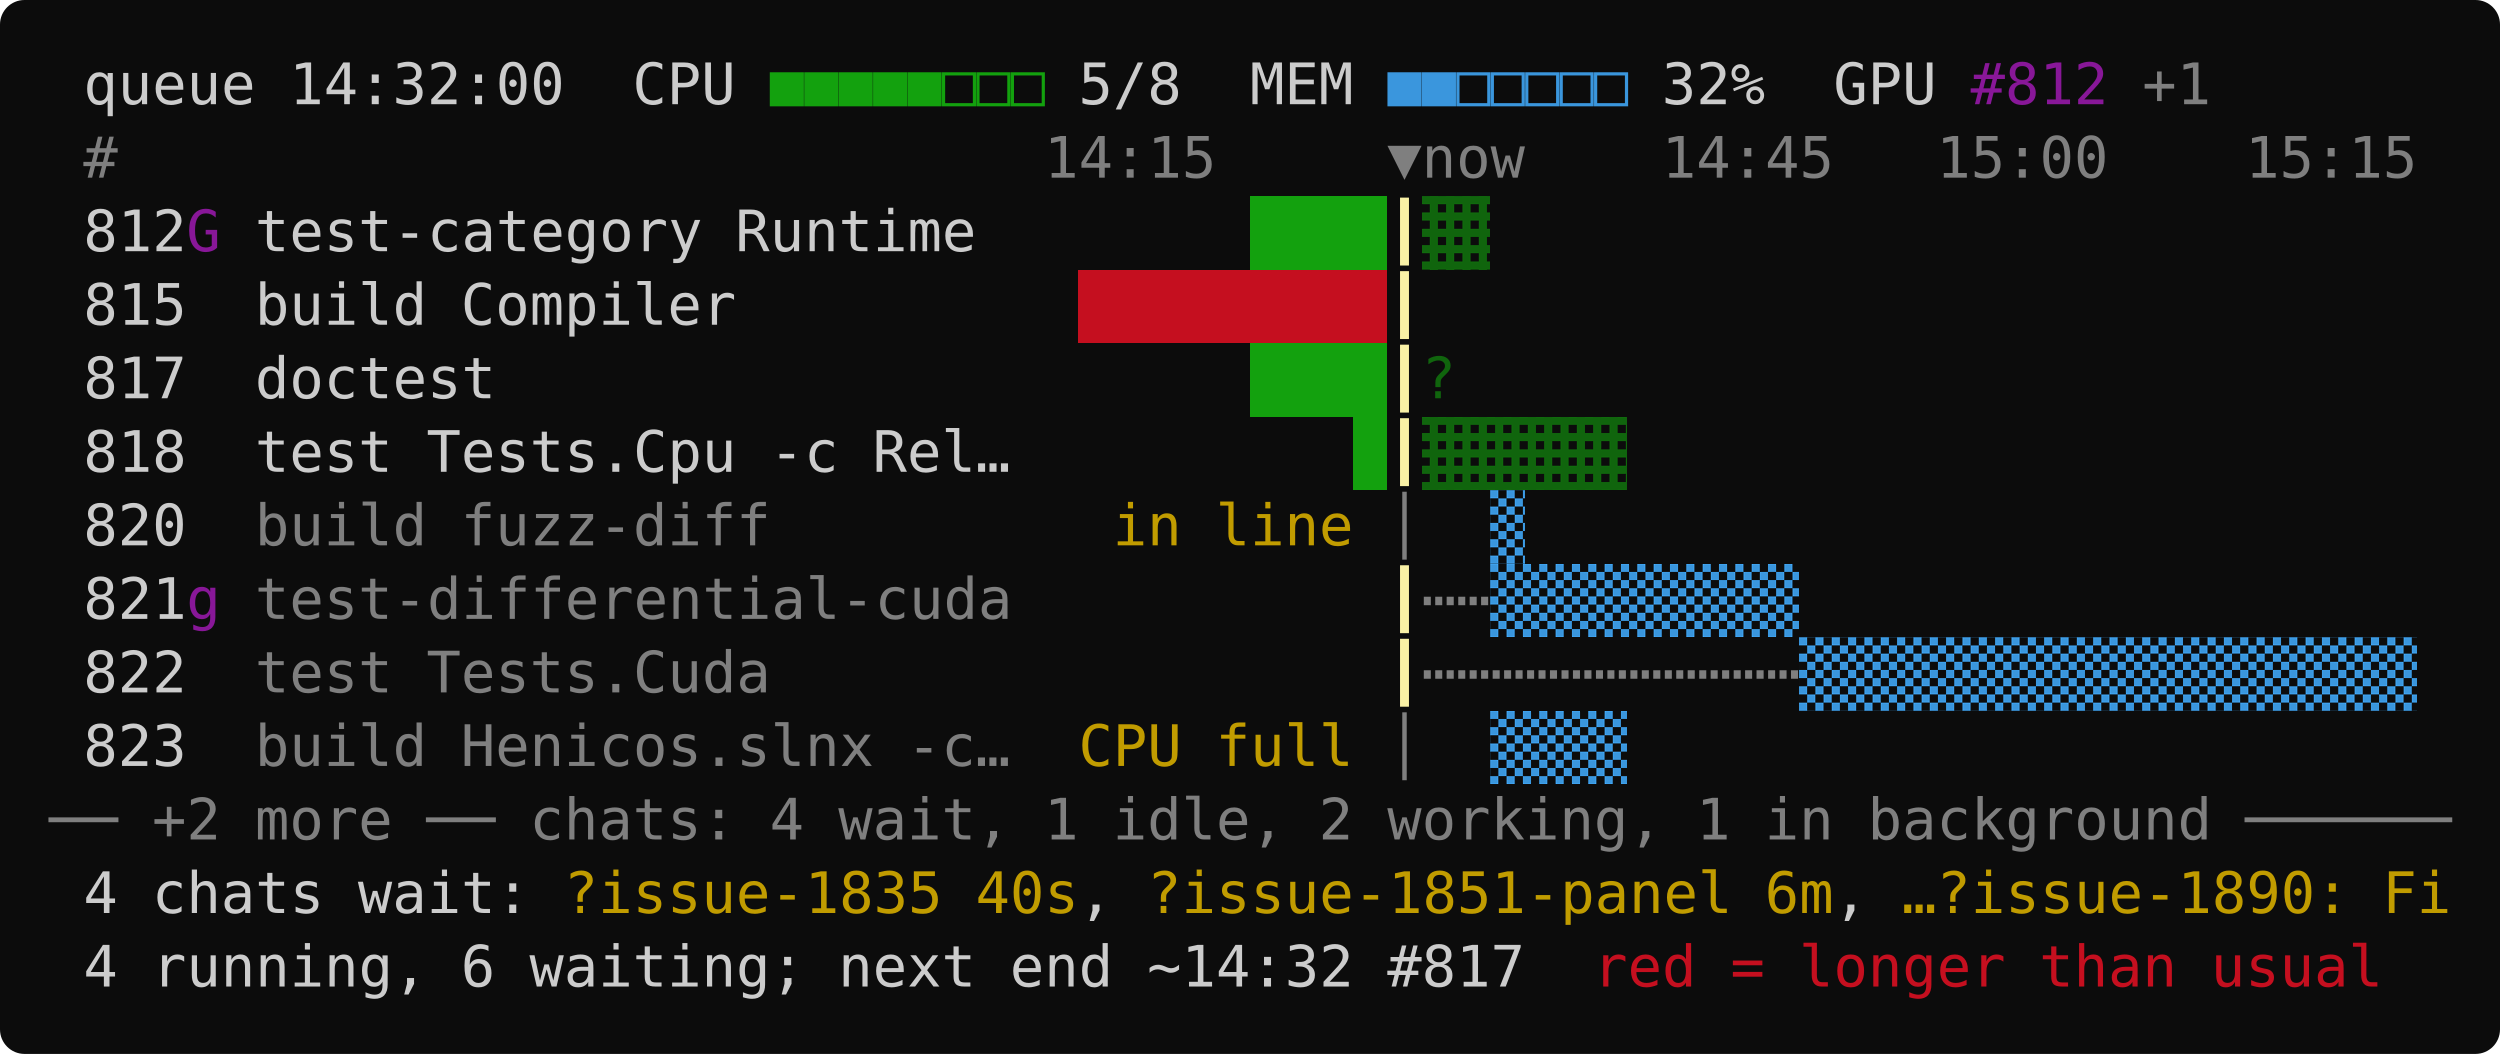
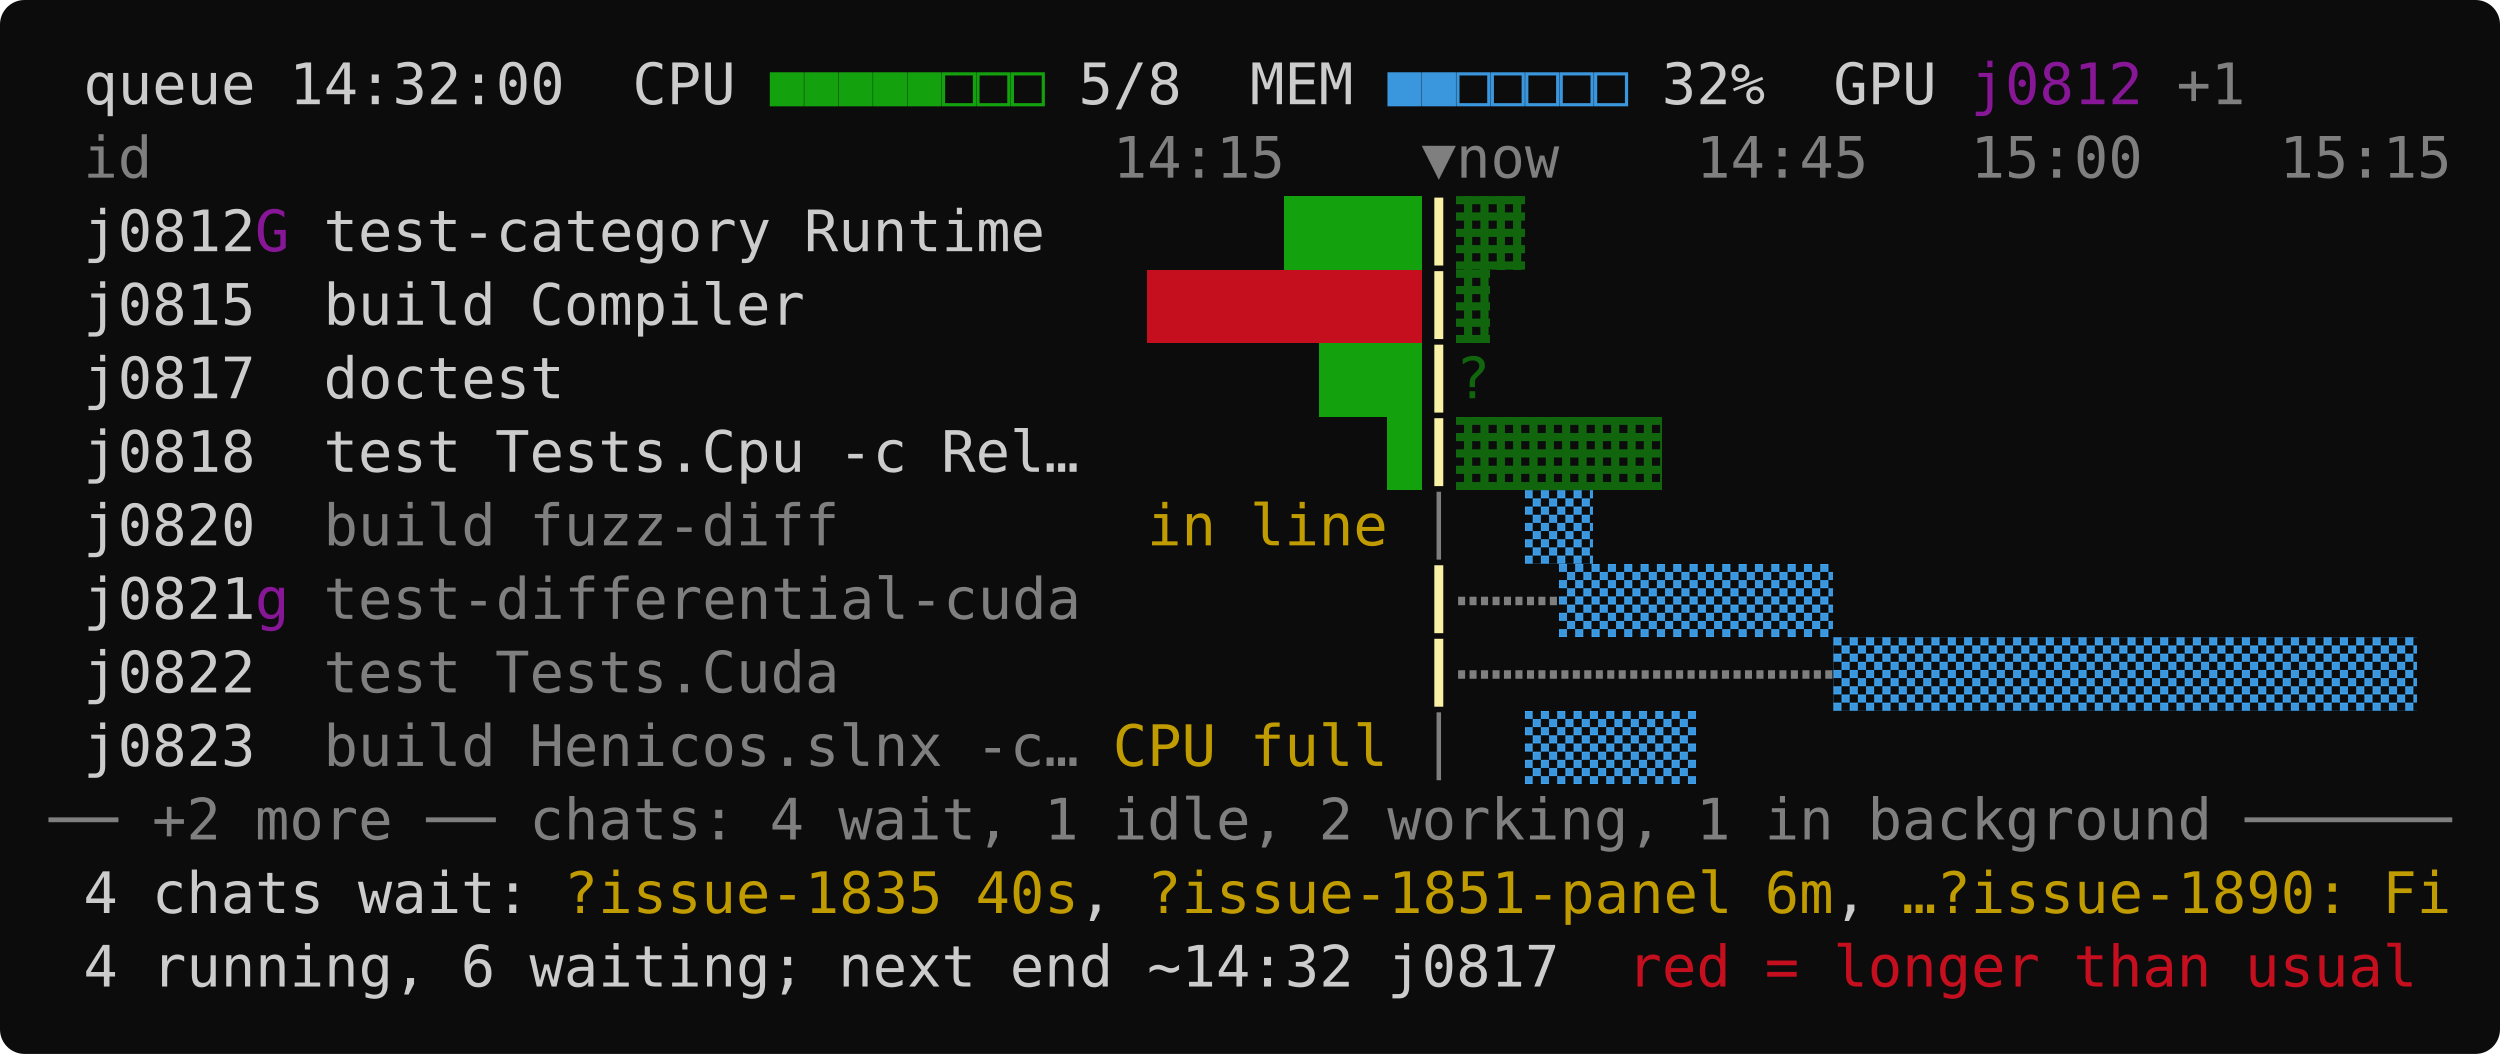
<svg xmlns="http://www.w3.org/2000/svg" width="612" height="258" viewBox="0 0 612 258">
  <defs>
-     <pattern id="shade0" x="348" y="48" width="4" height="4" patternUnits="userSpaceOnUse" fill="#13a10e" fill-opacity="0.6">
+     <pattern id="shade0" x="356.4" y="48" width="4" height="4" patternUnits="userSpaceOnUse" fill="#13a10e" fill-opacity="0.6">
      <rect x="0" y="0" width="2" height="2" />
      <rect x="2" y="2" width="2" height="2" />
      <rect x="2" y="0" width="2" height="2" />
    </pattern>
-     <pattern id="shade1" x="348" y="102" width="4" height="4" patternUnits="userSpaceOnUse" fill="#13a10e" fill-opacity="0.6">
+     <pattern id="shade1" x="356.4" y="66" width="4" height="4" patternUnits="userSpaceOnUse" fill="#13a10e" fill-opacity="0.6">
      <rect x="0" y="0" width="2" height="2" />
      <rect x="2" y="2" width="2" height="2" />
      <rect x="2" y="0" width="2" height="2" />
    </pattern>
-     <pattern id="shade2" x="364.8" y="120" width="4" height="4" patternUnits="userSpaceOnUse" fill="#3a96dd">
+     <pattern id="shade2" x="356.4" y="102" width="4" height="4" patternUnits="userSpaceOnUse" fill="#13a10e" fill-opacity="0.6">
+       <rect x="0" y="0" width="2" height="2" />
+       <rect x="2" y="2" width="2" height="2" />
+       <rect x="2" y="0" width="2" height="2" />
+     </pattern>
+     <pattern id="shade3" x="373.2" y="120" width="4" height="4" patternUnits="userSpaceOnUse" fill="#3a96dd">
      <rect x="0" y="0" width="2" height="2" />
      <rect x="2" y="2" width="2" height="2" />
    </pattern>
-     <pattern id="shade3" x="364.8" y="138" width="4" height="4" patternUnits="userSpaceOnUse" fill="#3a96dd">
+     <pattern id="shade4" x="381.6" y="138" width="4" height="4" patternUnits="userSpaceOnUse" fill="#3a96dd">
      <rect x="0" y="0" width="2" height="2" />
      <rect x="2" y="2" width="2" height="2" />
    </pattern>
-     <pattern id="shade4" x="440.4" y="156" width="4" height="4" patternUnits="userSpaceOnUse" fill="#3a96dd">
+     <pattern id="shade5" x="448.8" y="156" width="4" height="4" patternUnits="userSpaceOnUse" fill="#3a96dd">
      <rect x="0" y="0" width="2" height="2" />
      <rect x="2" y="2" width="2" height="2" />
    </pattern>
-     <pattern id="shade5" x="364.8" y="174" width="4" height="4" patternUnits="userSpaceOnUse" fill="#3a96dd">
+     <pattern id="shade6" x="373.2" y="174" width="4" height="4" patternUnits="userSpaceOnUse" fill="#3a96dd">
      <rect x="0" y="0" width="2" height="2" />
      <rect x="2" y="2" width="2" height="2" />
    </pattern>
  </defs>
  <rect width="100%" height="100%" rx="6" fill="#0c0c0c" />
  <g shape-rendering="crispEdges">
-     <rect x="306" y="48" width="33.6" height="18" fill="#13a10e" />
-     <rect x="348" y="48" width="16.8" height="18" fill="url(#shade0)" />
-     <rect x="264" y="66" width="75.6" height="18" fill="#c50f1f" />
-     <rect x="306" y="84" width="33.6" height="18" fill="#13a10e" />
-     <rect x="331.2" y="102" width="8.4" height="18" fill="#13a10e" />
-     <rect x="348" y="102" width="50.4" height="18" fill="url(#shade1)" />
-     <rect x="364.8" y="120" width="8.4" height="18" fill="url(#shade2)" />
-     <rect x="364.8" y="138" width="75.6" height="18" fill="url(#shade3)" />
-     <rect x="440.4" y="156" width="151.2" height="18" fill="url(#shade4)" />
-     <rect x="364.8" y="174" width="33.6" height="18" fill="url(#shade5)" />
+     <rect x="314.4" y="48" width="33.6" height="18" fill="#13a10e" />
+     <rect x="356.4" y="48" width="16.8" height="18" fill="url(#shade0)" />
+     <rect x="280.8" y="66" width="67.2" height="18" fill="#c50f1f" />
+     <rect x="356.4" y="66" width="8.4" height="18" fill="url(#shade1)" />
+     <rect x="322.8" y="84" width="25.2" height="18" fill="#13a10e" />
+     <rect x="339.6" y="102" width="8.4" height="18" fill="#13a10e" />
+     <rect x="356.4" y="102" width="50.4" height="18" fill="url(#shade2)" />
+     <rect x="373.2" y="120" width="16.8" height="18" fill="url(#shade3)" />
+     <rect x="381.6" y="138" width="67.2" height="18" fill="url(#shade4)" />
+     <rect x="448.8" y="156" width="142.8" height="18" fill="url(#shade5)" />
+     <rect x="373.2" y="174" width="42" height="18" fill="url(#shade6)" />
  </g>
  <g font-family="'Cascadia Mono', 'Cascadia Code', Consolas, ui-monospace, SFMono-Regular, Menlo, 'DejaVu Sans Mono', monospace" font-size="14">
    <text y="25.5">
      <tspan x="20.4" textLength="42" lengthAdjust="spacingAndGlyphs" fill="#cccccc">queue</tspan>
      <tspan x="70.8" textLength="67.2" lengthAdjust="spacingAndGlyphs" fill="#cccccc">14:32:00</tspan>
      <tspan x="154.8" textLength="25.2" lengthAdjust="spacingAndGlyphs" fill="#cccccc">CPU</tspan>
      <tspan x="188.4" textLength="67.2" lengthAdjust="spacingAndGlyphs" fill="#13a10e">■■■■■□□□</tspan>
      <tspan x="264" textLength="25.2" lengthAdjust="spacingAndGlyphs" fill="#cccccc">5/8</tspan>
      <tspan x="306" textLength="25.2" lengthAdjust="spacingAndGlyphs" fill="#cccccc">MEM</tspan>
      <tspan x="339.6" textLength="58.8" lengthAdjust="spacingAndGlyphs" fill="#3a96dd">■■□□□□□</tspan>
      <tspan x="406.8" textLength="25.2" lengthAdjust="spacingAndGlyphs" fill="#cccccc">32%</tspan>
      <tspan x="448.8" textLength="25.2" lengthAdjust="spacingAndGlyphs" fill="#cccccc">GPU</tspan>
-       <tspan x="482.4" textLength="33.6" lengthAdjust="spacingAndGlyphs" fill="#881798">#812</tspan>
-       <tspan x="524.4" textLength="16.8" lengthAdjust="spacingAndGlyphs" fill="#cccccc" fill-opacity="0.6">+1</tspan>
+       <tspan x="482.4" textLength="42" lengthAdjust="spacingAndGlyphs" fill="#881798">j0812</tspan>
+       <tspan x="532.8" textLength="16.8" lengthAdjust="spacingAndGlyphs" fill="#cccccc" fill-opacity="0.6">+1</tspan>
    </text>
    <text y="43.5">
-       <tspan x="20.4" textLength="8.4" lengthAdjust="spacingAndGlyphs" fill="#cccccc" fill-opacity="0.6">#</tspan>
-       <tspan x="255.6" textLength="42" lengthAdjust="spacingAndGlyphs" fill="#cccccc" fill-opacity="0.6">14:15</tspan>
-       <tspan x="339.6" textLength="33.6" lengthAdjust="spacingAndGlyphs" fill="#cccccc" fill-opacity="0.6">▼now</tspan>
-       <tspan x="406.8" textLength="42" lengthAdjust="spacingAndGlyphs" fill="#cccccc" fill-opacity="0.6">14:45</tspan>
-       <tspan x="474" textLength="42" lengthAdjust="spacingAndGlyphs" fill="#cccccc" fill-opacity="0.6">15:00</tspan>
-       <tspan x="549.6" textLength="42" lengthAdjust="spacingAndGlyphs" fill="#cccccc" fill-opacity="0.6">15:15</tspan>
+       <tspan x="20.4" textLength="16.8" lengthAdjust="spacingAndGlyphs" fill="#cccccc" fill-opacity="0.6">id</tspan>
+       <tspan x="272.4" textLength="42" lengthAdjust="spacingAndGlyphs" fill="#cccccc" fill-opacity="0.6">14:15</tspan>
+       <tspan x="348" textLength="33.6" lengthAdjust="spacingAndGlyphs" fill="#cccccc" fill-opacity="0.6">▼now</tspan>
+       <tspan x="415.2" textLength="42" lengthAdjust="spacingAndGlyphs" fill="#cccccc" fill-opacity="0.6">14:45</tspan>
+       <tspan x="482.4" textLength="42" lengthAdjust="spacingAndGlyphs" fill="#cccccc" fill-opacity="0.6">15:00</tspan>
+       <tspan x="558" textLength="42" lengthAdjust="spacingAndGlyphs" fill="#cccccc" fill-opacity="0.6">15:15</tspan>
    </text>
    <text y="61.5">
-       <tspan x="20.4" textLength="25.2" lengthAdjust="spacingAndGlyphs" fill="#cccccc">812</tspan>
-       <tspan x="45.6" textLength="8.4" lengthAdjust="spacingAndGlyphs" fill="#881798">G</tspan>
-       <tspan x="62.4" textLength="109.2" lengthAdjust="spacingAndGlyphs" fill="#cccccc">test-category</tspan>
-       <tspan x="180" textLength="58.8" lengthAdjust="spacingAndGlyphs" fill="#cccccc">Runtime</tspan>
-       <tspan x="339.6" textLength="8.4" lengthAdjust="spacingAndGlyphs" fill="#f9f1a5">┃</tspan>
+       <tspan x="20.4" textLength="42" lengthAdjust="spacingAndGlyphs" fill="#cccccc">j0812</tspan>
+       <tspan x="62.4" textLength="8.4" lengthAdjust="spacingAndGlyphs" fill="#881798">G</tspan>
+       <tspan x="79.2" textLength="109.2" lengthAdjust="spacingAndGlyphs" fill="#cccccc">test-category</tspan>
+       <tspan x="196.8" textLength="58.8" lengthAdjust="spacingAndGlyphs" fill="#cccccc">Runtime</tspan>
+       <tspan x="348" textLength="8.4" lengthAdjust="spacingAndGlyphs" fill="#f9f1a5">┃</tspan>
    </text>
    <text y="79.5">
-       <tspan x="20.4" textLength="25.2" lengthAdjust="spacingAndGlyphs" fill="#cccccc">815</tspan>
-       <tspan x="62.4" textLength="42" lengthAdjust="spacingAndGlyphs" fill="#cccccc">build</tspan>
-       <tspan x="112.8" textLength="67.2" lengthAdjust="spacingAndGlyphs" fill="#cccccc">Compiler</tspan>
-       <tspan x="339.6" textLength="8.4" lengthAdjust="spacingAndGlyphs" fill="#f9f1a5">┃</tspan>
+       <tspan x="20.4" textLength="42" lengthAdjust="spacingAndGlyphs" fill="#cccccc">j0815</tspan>
+       <tspan x="79.2" textLength="42" lengthAdjust="spacingAndGlyphs" fill="#cccccc">build</tspan>
+       <tspan x="129.6" textLength="67.2" lengthAdjust="spacingAndGlyphs" fill="#cccccc">Compiler</tspan>
+       <tspan x="348" textLength="8.4" lengthAdjust="spacingAndGlyphs" fill="#f9f1a5">┃</tspan>
    </text>
    <text y="97.5">
-       <tspan x="20.4" textLength="25.2" lengthAdjust="spacingAndGlyphs" fill="#cccccc">817</tspan>
-       <tspan x="62.4" textLength="58.8" lengthAdjust="spacingAndGlyphs" fill="#cccccc">doctest</tspan>
-       <tspan x="339.6" textLength="8.4" lengthAdjust="spacingAndGlyphs" fill="#f9f1a5">┃</tspan>
-       <tspan x="348" textLength="8.4" lengthAdjust="spacingAndGlyphs" fill="#13a10e" fill-opacity="0.6">?</tspan>
+       <tspan x="20.4" textLength="42" lengthAdjust="spacingAndGlyphs" fill="#cccccc">j0817</tspan>
+       <tspan x="79.2" textLength="58.8" lengthAdjust="spacingAndGlyphs" fill="#cccccc">doctest</tspan>
+       <tspan x="348" textLength="8.4" lengthAdjust="spacingAndGlyphs" fill="#f9f1a5">┃</tspan>
+       <tspan x="356.4" textLength="8.4" lengthAdjust="spacingAndGlyphs" fill="#13a10e" fill-opacity="0.6">?</tspan>
    </text>
    <text y="115.5">
-       <tspan x="20.4" textLength="25.2" lengthAdjust="spacingAndGlyphs" fill="#cccccc">818</tspan>
-       <tspan x="62.4" textLength="33.6" lengthAdjust="spacingAndGlyphs" fill="#cccccc">test</tspan>
-       <tspan x="104.4" textLength="75.6" lengthAdjust="spacingAndGlyphs" fill="#cccccc">Tests.Cpu</tspan>
-       <tspan x="188.4" textLength="16.8" lengthAdjust="spacingAndGlyphs" fill="#cccccc">-c</tspan>
-       <tspan x="213.6" textLength="33.6" lengthAdjust="spacingAndGlyphs" fill="#cccccc">Rel…</tspan>
-       <tspan x="339.6" textLength="8.4" lengthAdjust="spacingAndGlyphs" fill="#f9f1a5">┃</tspan>
+       <tspan x="20.4" textLength="42" lengthAdjust="spacingAndGlyphs" fill="#cccccc">j0818</tspan>
+       <tspan x="79.2" textLength="33.6" lengthAdjust="spacingAndGlyphs" fill="#cccccc">test</tspan>
+       <tspan x="121.2" textLength="75.6" lengthAdjust="spacingAndGlyphs" fill="#cccccc">Tests.Cpu</tspan>
+       <tspan x="205.2" textLength="16.8" lengthAdjust="spacingAndGlyphs" fill="#cccccc">-c</tspan>
+       <tspan x="230.4" textLength="33.6" lengthAdjust="spacingAndGlyphs" fill="#cccccc">Rel…</tspan>
+       <tspan x="348" textLength="8.4" lengthAdjust="spacingAndGlyphs" fill="#f9f1a5">┃</tspan>
    </text>
    <text y="133.5">
-       <tspan x="20.4" textLength="25.2" lengthAdjust="spacingAndGlyphs" fill="#cccccc">820</tspan>
-       <tspan x="62.4" textLength="42" lengthAdjust="spacingAndGlyphs" fill="#cccccc" fill-opacity="0.6">build</tspan>
-       <tspan x="112.8" textLength="75.6" lengthAdjust="spacingAndGlyphs" fill="#cccccc" fill-opacity="0.6">fuzz-diff</tspan>
-       <tspan x="272.4" textLength="16.8" lengthAdjust="spacingAndGlyphs" fill="#c19c00">in</tspan>
-       <tspan x="297.6" textLength="33.6" lengthAdjust="spacingAndGlyphs" fill="#c19c00">line</tspan>
-       <tspan x="339.6" textLength="8.4" lengthAdjust="spacingAndGlyphs" fill="#cccccc" fill-opacity="0.6">│</tspan>
+       <tspan x="20.4" textLength="42" lengthAdjust="spacingAndGlyphs" fill="#cccccc">j0820</tspan>
+       <tspan x="79.2" textLength="42" lengthAdjust="spacingAndGlyphs" fill="#cccccc" fill-opacity="0.6">build</tspan>
+       <tspan x="129.6" textLength="75.6" lengthAdjust="spacingAndGlyphs" fill="#cccccc" fill-opacity="0.6">fuzz-diff</tspan>
+       <tspan x="280.8" textLength="16.8" lengthAdjust="spacingAndGlyphs" fill="#c19c00">in</tspan>
+       <tspan x="306" textLength="33.6" lengthAdjust="spacingAndGlyphs" fill="#c19c00">line</tspan>
+       <tspan x="348" textLength="8.4" lengthAdjust="spacingAndGlyphs" fill="#cccccc" fill-opacity="0.6">│</tspan>
    </text>
    <text y="151.5">
-       <tspan x="20.4" textLength="25.2" lengthAdjust="spacingAndGlyphs" fill="#cccccc">821</tspan>
-       <tspan x="45.6" textLength="8.4" lengthAdjust="spacingAndGlyphs" fill="#881798">g</tspan>
-       <tspan x="62.4" textLength="184.8" lengthAdjust="spacingAndGlyphs" fill="#cccccc" fill-opacity="0.6">test-differential-cuda</tspan>
-       <tspan x="339.6" textLength="8.4" lengthAdjust="spacingAndGlyphs" fill="#f9f1a5">┃</tspan>
-       <tspan x="348" textLength="16.8" lengthAdjust="spacingAndGlyphs" fill="#cccccc" fill-opacity="0.6">⋯⋯</tspan>
+       <tspan x="20.4" textLength="42" lengthAdjust="spacingAndGlyphs" fill="#cccccc">j0821</tspan>
+       <tspan x="62.4" textLength="8.4" lengthAdjust="spacingAndGlyphs" fill="#881798">g</tspan>
+       <tspan x="79.2" textLength="184.8" lengthAdjust="spacingAndGlyphs" fill="#cccccc" fill-opacity="0.6">test-differential-cuda</tspan>
+       <tspan x="348" textLength="8.4" lengthAdjust="spacingAndGlyphs" fill="#f9f1a5">┃</tspan>
+       <tspan x="356.4" textLength="25.2" lengthAdjust="spacingAndGlyphs" fill="#cccccc" fill-opacity="0.6">⋯⋯⋯</tspan>
    </text>
    <text y="169.5">
-       <tspan x="20.4" textLength="25.2" lengthAdjust="spacingAndGlyphs" fill="#cccccc">822</tspan>
-       <tspan x="62.4" textLength="33.6" lengthAdjust="spacingAndGlyphs" fill="#cccccc" fill-opacity="0.6">test</tspan>
-       <tspan x="104.4" textLength="84" lengthAdjust="spacingAndGlyphs" fill="#cccccc" fill-opacity="0.6">Tests.Cuda</tspan>
-       <tspan x="339.6" textLength="8.4" lengthAdjust="spacingAndGlyphs" fill="#f9f1a5">┃</tspan>
-       <tspan x="348" textLength="92.4" lengthAdjust="spacingAndGlyphs" fill="#cccccc" fill-opacity="0.6">⋯⋯⋯⋯⋯⋯⋯⋯⋯⋯⋯</tspan>
+       <tspan x="20.4" textLength="42" lengthAdjust="spacingAndGlyphs" fill="#cccccc">j0822</tspan>
+       <tspan x="79.2" textLength="33.6" lengthAdjust="spacingAndGlyphs" fill="#cccccc" fill-opacity="0.6">test</tspan>
+       <tspan x="121.2" textLength="84" lengthAdjust="spacingAndGlyphs" fill="#cccccc" fill-opacity="0.6">Tests.Cuda</tspan>
+       <tspan x="348" textLength="8.4" lengthAdjust="spacingAndGlyphs" fill="#f9f1a5">┃</tspan>
+       <tspan x="356.4" textLength="92.4" lengthAdjust="spacingAndGlyphs" fill="#cccccc" fill-opacity="0.6">⋯⋯⋯⋯⋯⋯⋯⋯⋯⋯⋯</tspan>
    </text>
    <text y="187.5">
-       <tspan x="20.4" textLength="25.2" lengthAdjust="spacingAndGlyphs" fill="#cccccc">823</tspan>
-       <tspan x="62.4" textLength="42" lengthAdjust="spacingAndGlyphs" fill="#cccccc" fill-opacity="0.6">build</tspan>
-       <tspan x="112.8" textLength="100.8" lengthAdjust="spacingAndGlyphs" fill="#cccccc" fill-opacity="0.6">Henicos.slnx</tspan>
-       <tspan x="222" textLength="25.2" lengthAdjust="spacingAndGlyphs" fill="#cccccc" fill-opacity="0.6">-c…</tspan>
-       <tspan x="264" textLength="25.2" lengthAdjust="spacingAndGlyphs" fill="#c19c00">CPU</tspan>
-       <tspan x="297.6" textLength="33.6" lengthAdjust="spacingAndGlyphs" fill="#c19c00">full</tspan>
-       <tspan x="339.6" textLength="8.4" lengthAdjust="spacingAndGlyphs" fill="#cccccc" fill-opacity="0.6">│</tspan>
+       <tspan x="20.4" textLength="42" lengthAdjust="spacingAndGlyphs" fill="#cccccc">j0823</tspan>
+       <tspan x="79.2" textLength="42" lengthAdjust="spacingAndGlyphs" fill="#cccccc" fill-opacity="0.6">build</tspan>
+       <tspan x="129.6" textLength="100.8" lengthAdjust="spacingAndGlyphs" fill="#cccccc" fill-opacity="0.6">Henicos.slnx</tspan>
+       <tspan x="238.8" textLength="25.2" lengthAdjust="spacingAndGlyphs" fill="#cccccc" fill-opacity="0.6">-c…</tspan>
+       <tspan x="272.4" textLength="25.2" lengthAdjust="spacingAndGlyphs" fill="#c19c00">CPU</tspan>
+       <tspan x="306" textLength="33.6" lengthAdjust="spacingAndGlyphs" fill="#c19c00">full</tspan>
+       <tspan x="348" textLength="8.4" lengthAdjust="spacingAndGlyphs" fill="#cccccc" fill-opacity="0.6">│</tspan>
    </text>
    <text y="205.5">
      <tspan x="12" textLength="16.8" lengthAdjust="spacingAndGlyphs" fill="#cccccc" fill-opacity="0.6">──</tspan>
      <tspan x="37.2" textLength="16.8" lengthAdjust="spacingAndGlyphs" fill="#cccccc" fill-opacity="0.6">+2</tspan>
      <tspan x="62.4" textLength="33.6" lengthAdjust="spacingAndGlyphs" fill="#cccccc" fill-opacity="0.6">more</tspan>
      <tspan x="104.4" textLength="16.8" lengthAdjust="spacingAndGlyphs" fill="#cccccc" fill-opacity="0.6">──</tspan>
      <tspan x="129.6" textLength="50.4" lengthAdjust="spacingAndGlyphs" fill="#cccccc" fill-opacity="0.6">chats:</tspan>
      <tspan x="188.4" textLength="8.4" lengthAdjust="spacingAndGlyphs" fill="#cccccc" fill-opacity="0.6">4</tspan>
      <tspan x="205.2" textLength="42" lengthAdjust="spacingAndGlyphs" fill="#cccccc" fill-opacity="0.6">wait,</tspan>
      <tspan x="255.6" textLength="8.4" lengthAdjust="spacingAndGlyphs" fill="#cccccc" fill-opacity="0.6">1</tspan>
      <tspan x="272.4" textLength="42" lengthAdjust="spacingAndGlyphs" fill="#cccccc" fill-opacity="0.6">idle,</tspan>
      <tspan x="322.8" textLength="8.4" lengthAdjust="spacingAndGlyphs" fill="#cccccc" fill-opacity="0.6">2</tspan>
      <tspan x="339.6" textLength="67.2" lengthAdjust="spacingAndGlyphs" fill="#cccccc" fill-opacity="0.6">working,</tspan>
      <tspan x="415.2" textLength="8.4" lengthAdjust="spacingAndGlyphs" fill="#cccccc" fill-opacity="0.6">1</tspan>
      <tspan x="432" textLength="16.8" lengthAdjust="spacingAndGlyphs" fill="#cccccc" fill-opacity="0.6">in</tspan>
      <tspan x="457.2" textLength="84" lengthAdjust="spacingAndGlyphs" fill="#cccccc" fill-opacity="0.6">background</tspan>
      <tspan x="549.6" textLength="50.4" lengthAdjust="spacingAndGlyphs" fill="#cccccc" fill-opacity="0.6">──────</tspan>
    </text>
    <text y="223.5">
      <tspan x="20.4" textLength="8.4" lengthAdjust="spacingAndGlyphs" fill="#cccccc">4</tspan>
      <tspan x="37.2" textLength="42" lengthAdjust="spacingAndGlyphs" fill="#cccccc">chats</tspan>
      <tspan x="87.6" textLength="42" lengthAdjust="spacingAndGlyphs" fill="#cccccc">wait:</tspan>
      <tspan x="138" textLength="92.4" lengthAdjust="spacingAndGlyphs" fill="#c19c00">?issue-1835</tspan>
      <tspan x="238.8" textLength="25.2" lengthAdjust="spacingAndGlyphs" fill="#c19c00">40s</tspan>
      <tspan x="264" textLength="8.4" lengthAdjust="spacingAndGlyphs" fill="#cccccc">,</tspan>
      <tspan x="280.8" textLength="142.8" lengthAdjust="spacingAndGlyphs" fill="#c19c00">?issue-1851-panel</tspan>
      <tspan x="432" textLength="16.8" lengthAdjust="spacingAndGlyphs" fill="#c19c00">6m</tspan>
      <tspan x="448.8" textLength="8.4" lengthAdjust="spacingAndGlyphs" fill="#cccccc">,</tspan>
      <tspan x="465.6" textLength="109.2" lengthAdjust="spacingAndGlyphs" fill="#c19c00">…?issue-1890:</tspan>
      <tspan x="583.2" textLength="16.8" lengthAdjust="spacingAndGlyphs" fill="#c19c00">Fi</tspan>
    </text>
    <text y="241.5">
      <tspan x="20.4" textLength="8.4" lengthAdjust="spacingAndGlyphs" fill="#cccccc">4</tspan>
      <tspan x="37.2" textLength="67.2" lengthAdjust="spacingAndGlyphs" fill="#cccccc">running,</tspan>
      <tspan x="112.8" textLength="8.4" lengthAdjust="spacingAndGlyphs" fill="#cccccc">6</tspan>
      <tspan x="129.6" textLength="67.2" lengthAdjust="spacingAndGlyphs" fill="#cccccc">waiting;</tspan>
      <tspan x="205.2" textLength="33.6" lengthAdjust="spacingAndGlyphs" fill="#cccccc">next</tspan>
      <tspan x="247.2" textLength="25.2" lengthAdjust="spacingAndGlyphs" fill="#cccccc">end</tspan>
      <tspan x="280.8" textLength="50.4" lengthAdjust="spacingAndGlyphs" fill="#cccccc">~14:32</tspan>
-       <tspan x="339.6" textLength="33.6" lengthAdjust="spacingAndGlyphs" fill="#cccccc">#817</tspan>
-       <tspan x="390" textLength="25.2" lengthAdjust="spacingAndGlyphs" fill="#c50f1f">red</tspan>
-       <tspan x="423.6" textLength="8.4" lengthAdjust="spacingAndGlyphs" fill="#c50f1f">=</tspan>
-       <tspan x="440.4" textLength="50.4" lengthAdjust="spacingAndGlyphs" fill="#c50f1f">longer</tspan>
-       <tspan x="499.2" textLength="33.6" lengthAdjust="spacingAndGlyphs" fill="#c50f1f">than</tspan>
-       <tspan x="541.2" textLength="42" lengthAdjust="spacingAndGlyphs" fill="#c50f1f">usual</tspan>
+       <tspan x="339.6" textLength="42" lengthAdjust="spacingAndGlyphs" fill="#cccccc">j0817</tspan>
+       <tspan x="398.4" textLength="25.2" lengthAdjust="spacingAndGlyphs" fill="#c50f1f">red</tspan>
+       <tspan x="432" textLength="8.4" lengthAdjust="spacingAndGlyphs" fill="#c50f1f">=</tspan>
+       <tspan x="448.8" textLength="50.4" lengthAdjust="spacingAndGlyphs" fill="#c50f1f">longer</tspan>
+       <tspan x="507.6" textLength="33.6" lengthAdjust="spacingAndGlyphs" fill="#c50f1f">than</tspan>
+       <tspan x="549.6" textLength="42" lengthAdjust="spacingAndGlyphs" fill="#c50f1f">usual</tspan>
    </text>
  </g>
</svg>
